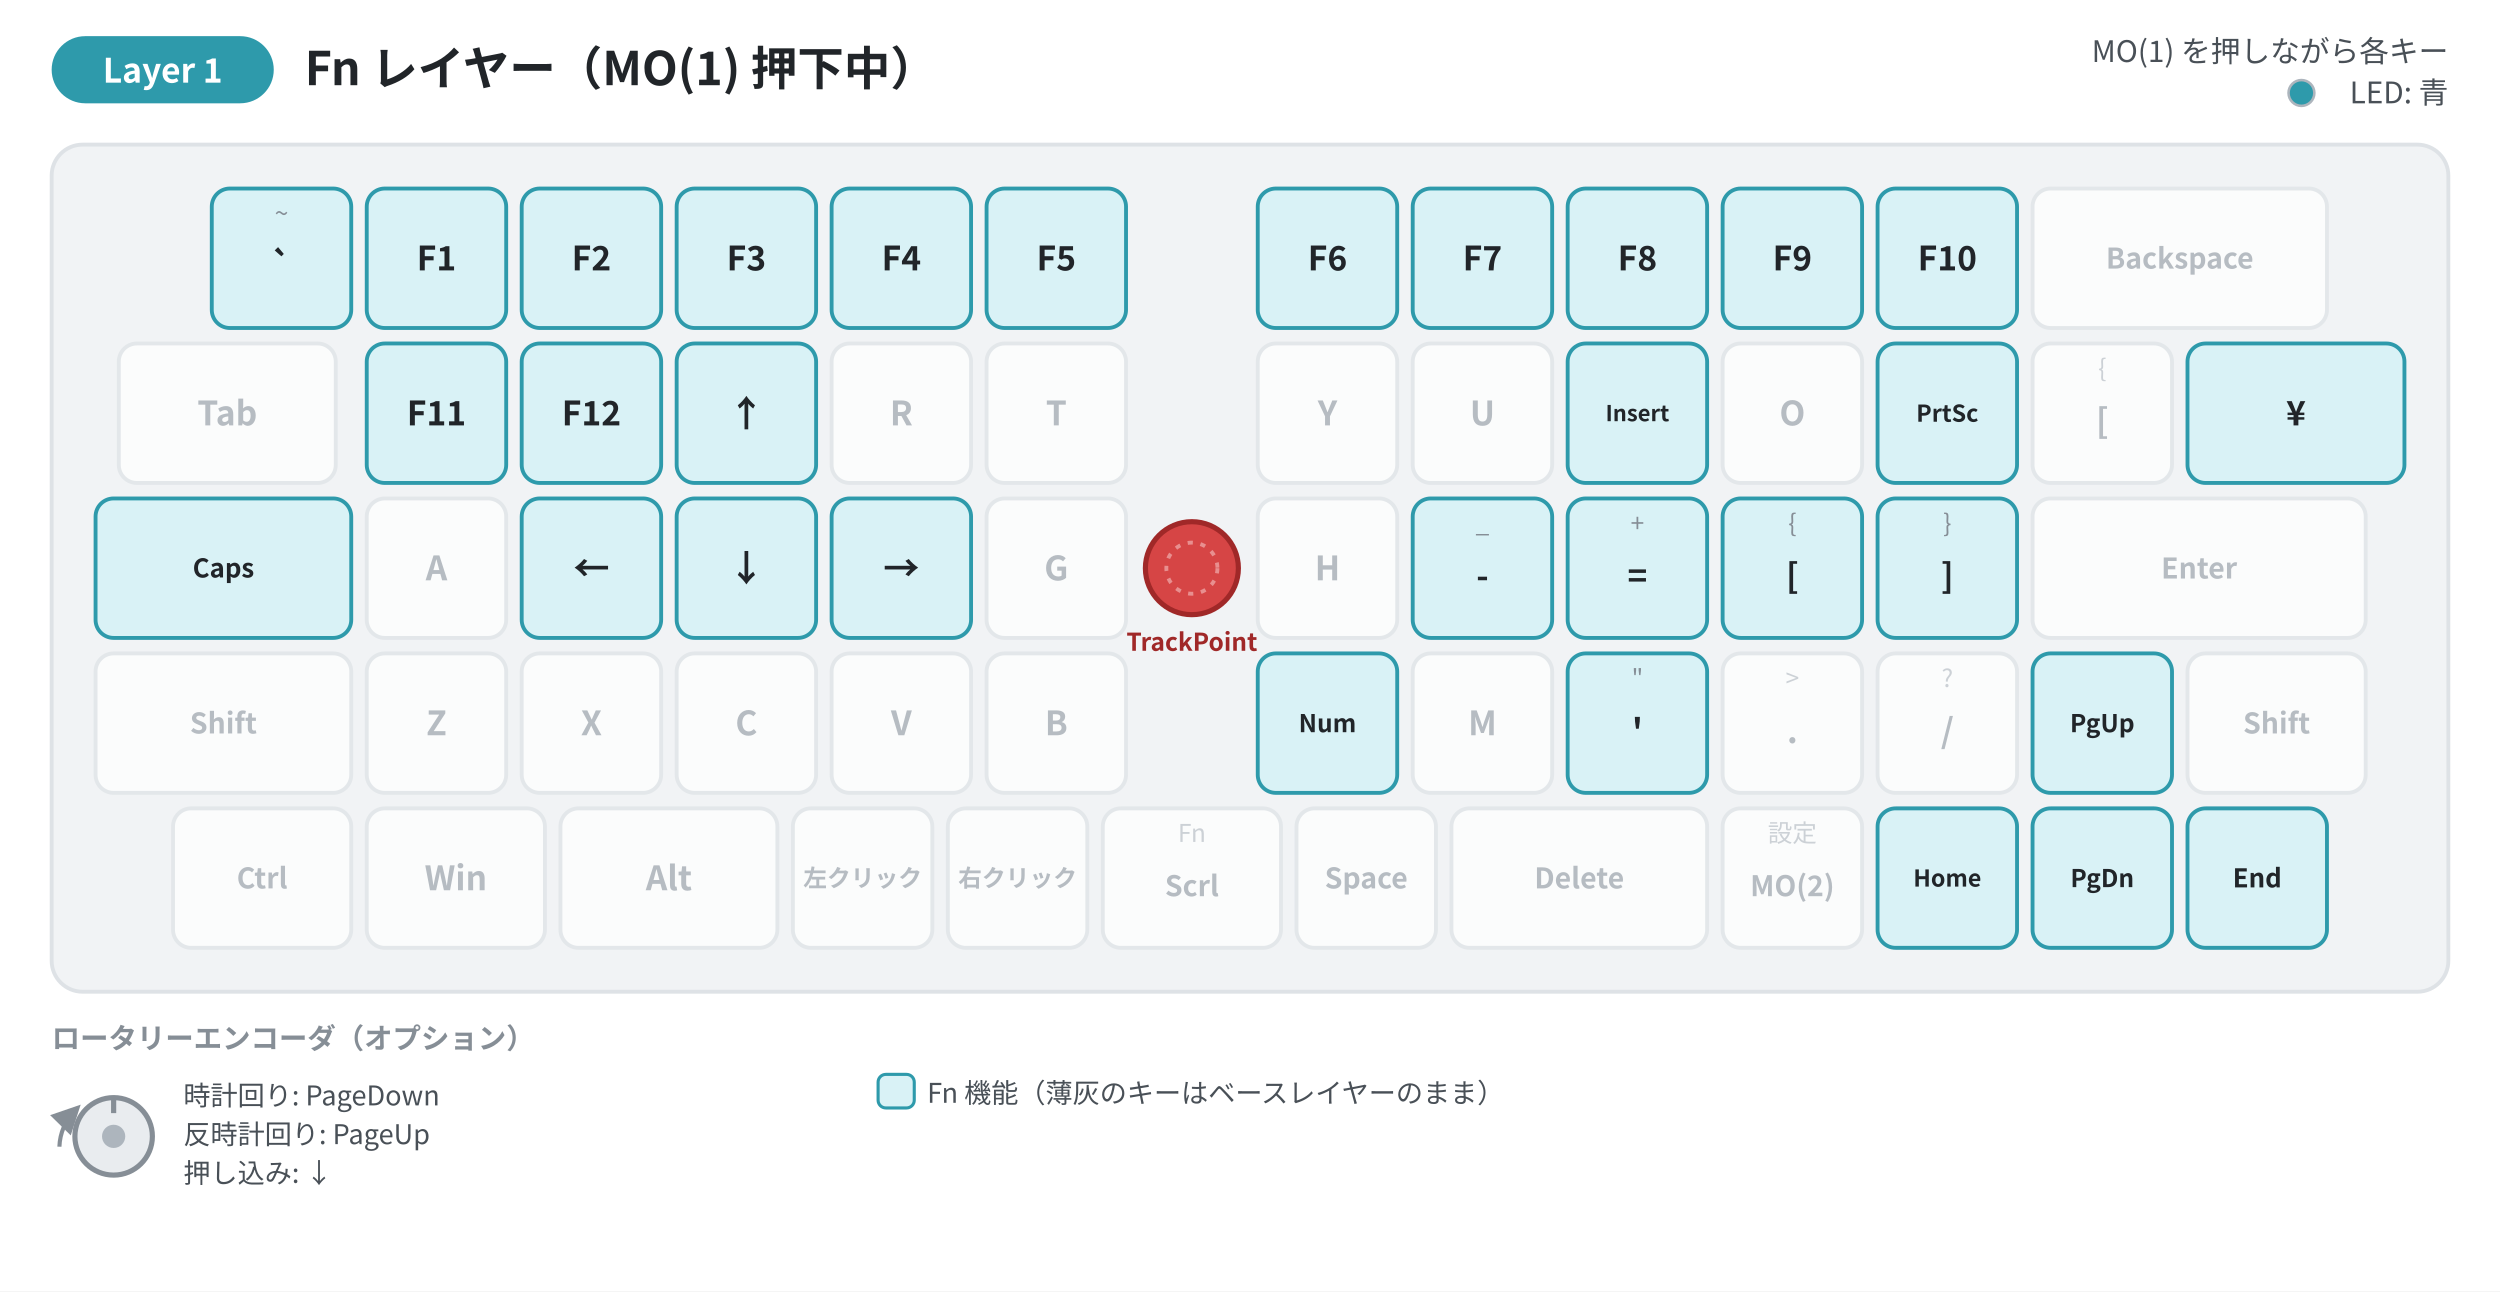
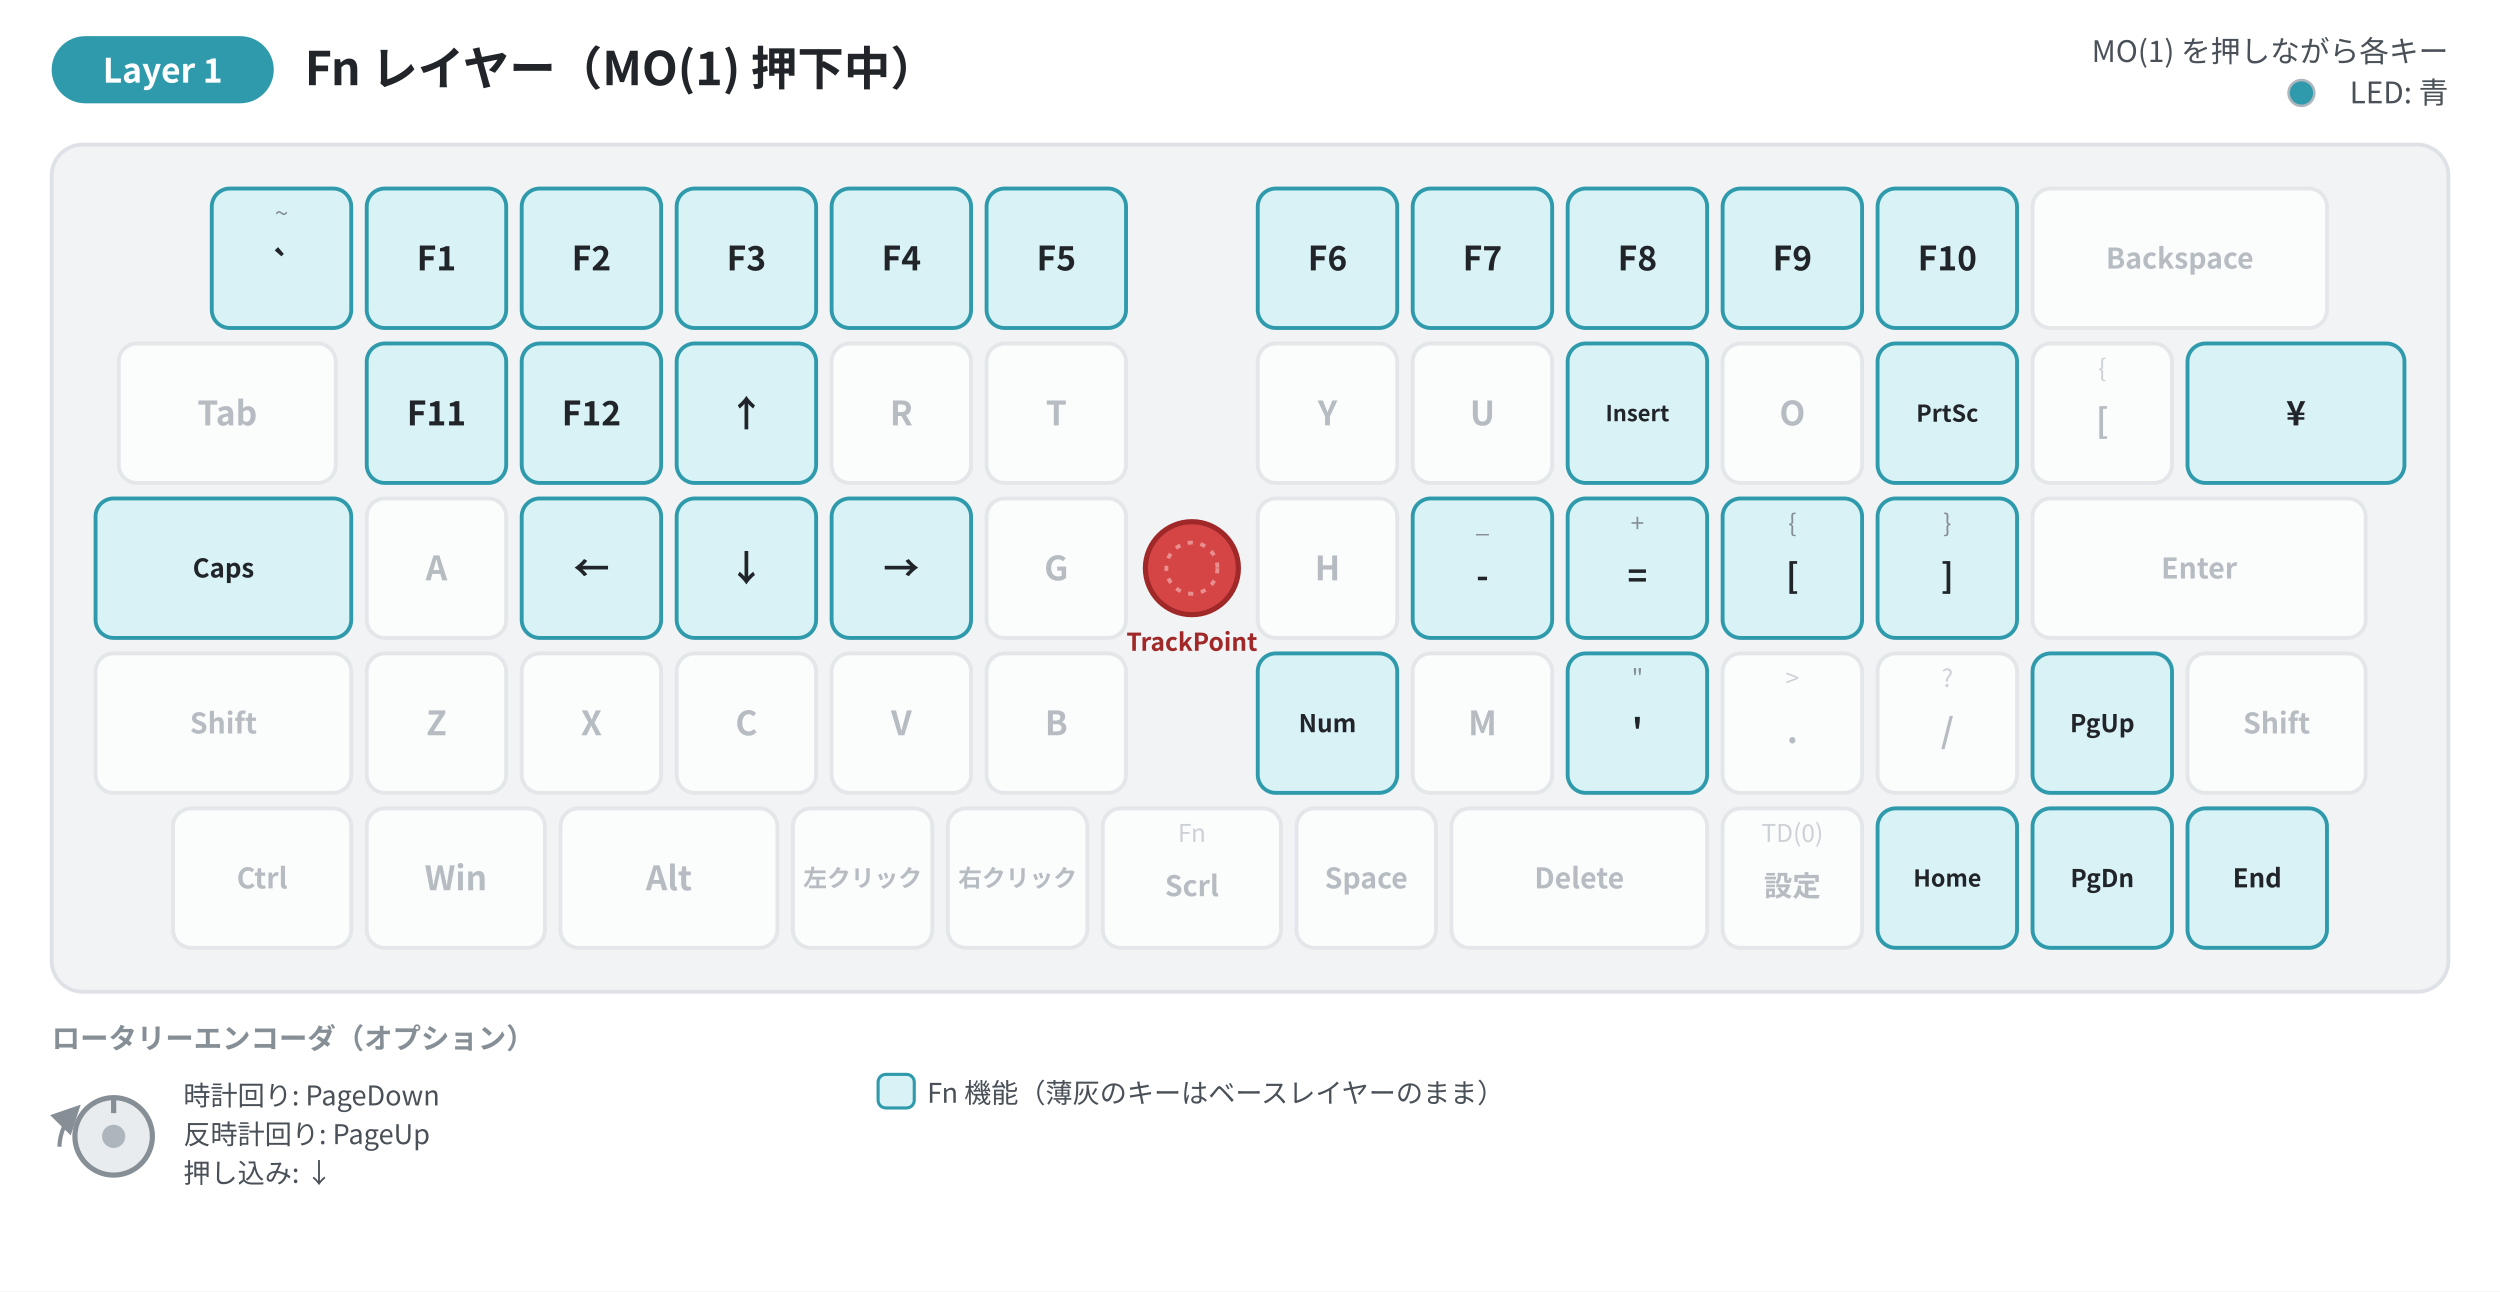
<svg xmlns="http://www.w3.org/2000/svg" width="968" height="500" viewBox="0 0 968 500" font-family="'Noto Sans CJK JP','Noto Sans JP','Hiragino Sans','Yu Gothic UI',sans-serif">
  <defs>
    <marker id="arr" markerWidth="7" markerHeight="7" refX="5" refY="3.5" orient="auto">
      <path d="M0,0 L7,3.5 L0,7 z" fill="#868e96" />
    </marker>
  </defs>
  <rect width="968" height="500" fill="#ffffff" />
  <rect x="20" y="14" width="86" height="26" rx="13" fill="#2e9aab" />
  <text x="63" y="32" font-size="13" fill="#ffffff" font-weight="700" text-anchor="middle">Layer 1</text>
  <text x="118" y="33" font-size="18" fill="#212529" font-weight="700">Fn レイヤー（MO(1) 押下中）</text>
  <text x="948" y="24" font-size="11.5" fill="#495057" text-anchor="end">MO(1) を押しながら各キー</text>
  <circle cx="891.12" cy="36" r="5" fill="#2e9aab" stroke="#adb5bd" />
  <text x="948" y="40" font-size="11.5" fill="#495057" text-anchor="end">LED: 青</text>
  <g transform="translate(34,70)">
    <rect x="-14" y="-14" width="928.0" height="328" rx="12" fill="#f1f3f5" stroke="#dee2e6" stroke-width="1.5" />
    <rect x="48.0" y="3.0" width="54.0" height="54.0" rx="7" fill="#d9f2f6" stroke="#2e9aab" stroke-width="1.5" />
    <text x="75.0" y="16.0" font-size="9.5" fill="#868e96" text-anchor="middle">~</text>
    <text x="75.0" y="37.7" font-size="13.0" fill="#212529" font-weight="600" text-anchor="middle">`</text>
    <rect x="108.0" y="3.0" width="54.0" height="54.0" rx="7" fill="#d9f2f6" stroke="#2e9aab" stroke-width="1.5" />
    <text x="135.0" y="34.7" font-size="13.0" fill="#212529" font-weight="600" text-anchor="middle">F1</text>
    <rect x="168.0" y="3.0" width="54.0" height="54.0" rx="7" fill="#d9f2f6" stroke="#2e9aab" stroke-width="1.5" />
    <text x="195.0" y="34.7" font-size="13.0" fill="#212529" font-weight="600" text-anchor="middle">F2</text>
    <rect x="228.0" y="3.0" width="54.0" height="54.0" rx="7" fill="#d9f2f6" stroke="#2e9aab" stroke-width="1.5" />
    <text x="255.0" y="34.7" font-size="13.0" fill="#212529" font-weight="600" text-anchor="middle">F3</text>
    <rect x="288.0" y="3.0" width="54.0" height="54.0" rx="7" fill="#d9f2f6" stroke="#2e9aab" stroke-width="1.5" />
    <text x="315.0" y="34.7" font-size="13.0" fill="#212529" font-weight="600" text-anchor="middle">F4</text>
    <rect x="348.0" y="3.0" width="54.0" height="54.0" rx="7" fill="#d9f2f6" stroke="#2e9aab" stroke-width="1.5" />
    <text x="375.0" y="34.7" font-size="13.0" fill="#212529" font-weight="600" text-anchor="middle">F5</text>
    <rect x="453.0" y="3.0" width="54.0" height="54.0" rx="7" fill="#d9f2f6" stroke="#2e9aab" stroke-width="1.5" />
    <text x="480.0" y="34.7" font-size="13.0" fill="#212529" font-weight="600" text-anchor="middle">F6</text>
    <rect x="513.0" y="3.0" width="54.0" height="54.0" rx="7" fill="#d9f2f6" stroke="#2e9aab" stroke-width="1.5" />
    <text x="540.0" y="34.7" font-size="13.0" fill="#212529" font-weight="600" text-anchor="middle">F7</text>
    <rect x="573.0" y="3.0" width="54.0" height="54.0" rx="7" fill="#d9f2f6" stroke="#2e9aab" stroke-width="1.5" />
    <text x="600.0" y="34.7" font-size="13.0" fill="#212529" font-weight="600" text-anchor="middle">F8</text>
    <rect x="633.0" y="3.0" width="54.0" height="54.0" rx="7" fill="#d9f2f6" stroke="#2e9aab" stroke-width="1.5" />
    <text x="660.0" y="34.7" font-size="13.0" fill="#212529" font-weight="600" text-anchor="middle">F9</text>
    <rect x="693.0" y="3.0" width="54.0" height="54.0" rx="7" fill="#d9f2f6" stroke="#2e9aab" stroke-width="1.5" />
    <text x="720.0" y="34.7" font-size="13.0" fill="#212529" font-weight="600" text-anchor="middle">F10</text>
    <rect x="753.0" y="3.0" width="114.0" height="54.0" rx="7" fill="#fbfcfc" stroke="#e3e7ea" stroke-width="1.5" />
    <text x="810.0" y="34.0" font-size="11.0" fill="#b6bcc2" font-weight="600" text-anchor="middle">Backspace</text>
    <rect x="12.0" y="63.0" width="84.0" height="54.0" rx="7" fill="#fbfcfc" stroke="#e3e7ea" stroke-width="1.5" />
    <text x="54.0" y="94.7" font-size="13.0" fill="#b6bcc2" font-weight="600" text-anchor="middle">Tab</text>
    <rect x="108.0" y="63.0" width="54.0" height="54.0" rx="7" fill="#d9f2f6" stroke="#2e9aab" stroke-width="1.5" />
    <text x="135.0" y="94.7" font-size="13.0" fill="#212529" font-weight="600" text-anchor="middle">F11</text>
    <rect x="168.0" y="63.0" width="54.0" height="54.0" rx="7" fill="#d9f2f6" stroke="#2e9aab" stroke-width="1.5" />
    <text x="195.0" y="94.7" font-size="13.0" fill="#212529" font-weight="600" text-anchor="middle">F12</text>
    <rect x="228.0" y="63.0" width="54.0" height="54.0" rx="7" fill="#d9f2f6" stroke="#2e9aab" stroke-width="1.5" />
    <text x="255.0" y="95.1" font-size="14.0" fill="#212529" font-weight="600" text-anchor="middle">↑</text>
    <rect x="288.0" y="63.0" width="54.0" height="54.0" rx="7" fill="#fbfcfc" stroke="#e3e7ea" stroke-width="1.5" />
    <text x="315.0" y="94.7" font-size="13.0" fill="#b6bcc2" font-weight="600" text-anchor="middle">R</text>
    <rect x="348.0" y="63.0" width="54.0" height="54.0" rx="7" fill="#fbfcfc" stroke="#e3e7ea" stroke-width="1.5" />
    <text x="375.0" y="94.7" font-size="13.0" fill="#b6bcc2" font-weight="600" text-anchor="middle">T</text>
    <rect x="453.0" y="63.0" width="54.0" height="54.0" rx="7" fill="#fbfcfc" stroke="#e3e7ea" stroke-width="1.5" />
    <text x="480.0" y="94.7" font-size="13.0" fill="#b6bcc2" font-weight="600" text-anchor="middle">Y</text>
    <rect x="513.0" y="63.0" width="54.0" height="54.0" rx="7" fill="#fbfcfc" stroke="#e3e7ea" stroke-width="1.5" />
    <text x="540.0" y="94.7" font-size="13.0" fill="#b6bcc2" font-weight="600" text-anchor="middle">U</text>
    <rect x="573.0" y="63.0" width="54.0" height="54.0" rx="7" fill="#d9f2f6" stroke="#2e9aab" stroke-width="1.5" />
    <text x="600.0" y="93.1" font-size="8.5" fill="#212529" font-weight="600" text-anchor="middle">Insert</text>
    <rect x="633.0" y="63.0" width="54.0" height="54.0" rx="7" fill="#fbfcfc" stroke="#e3e7ea" stroke-width="1.5" />
    <text x="660.0" y="94.7" font-size="13.0" fill="#b6bcc2" font-weight="600" text-anchor="middle">O</text>
    <rect x="693.0" y="63.0" width="54.0" height="54.0" rx="7" fill="#d9f2f6" stroke="#2e9aab" stroke-width="1.5" />
    <text x="720.0" y="93.3" font-size="9.0" fill="#212529" font-weight="600" text-anchor="middle">PrtSc</text>
    <rect x="753.0" y="63.0" width="54.0" height="54.0" rx="7" fill="#fbfcfc" stroke="#e3e7ea" stroke-width="1.5" />
    <text x="780.0" y="76.0" font-size="9.5" fill="#ccd1d6" text-anchor="middle">{</text>
    <text x="780.0" y="97.7" font-size="13.0" fill="#b6bcc2" font-weight="600" text-anchor="middle">[</text>
    <rect x="813.0" y="63.0" width="84.0" height="54.0" rx="7" fill="#d9f2f6" stroke="#2e9aab" stroke-width="1.5" />
    <text x="855.0" y="94.7" font-size="13.0" fill="#212529" font-weight="600" text-anchor="middle">¥</text>
    <rect x="3.0" y="123.0" width="99.0" height="54.0" rx="7" fill="#d9f2f6" stroke="#2e9aab" stroke-width="1.5" />
    <text x="52.5" y="153.6" font-size="10.0" fill="#212529" font-weight="600" text-anchor="middle">Caps</text>
    <rect x="108.0" y="123.0" width="54.0" height="54.0" rx="7" fill="#fbfcfc" stroke="#e3e7ea" stroke-width="1.5" />
    <text x="135.0" y="154.7" font-size="13.0" fill="#b6bcc2" font-weight="600" text-anchor="middle">A</text>
    <rect x="168.0" y="123.0" width="54.0" height="54.0" rx="7" fill="#d9f2f6" stroke="#2e9aab" stroke-width="1.5" />
    <text x="195.0" y="155.1" font-size="14.0" fill="#212529" font-weight="600" text-anchor="middle">←</text>
    <rect x="228.0" y="123.0" width="54.0" height="54.0" rx="7" fill="#d9f2f6" stroke="#2e9aab" stroke-width="1.5" />
    <text x="255.0" y="155.1" font-size="14.0" fill="#212529" font-weight="600" text-anchor="middle">↓</text>
    <rect x="288.0" y="123.0" width="54.0" height="54.0" rx="7" fill="#d9f2f6" stroke="#2e9aab" stroke-width="1.5" />
    <text x="315.0" y="155.1" font-size="14.0" fill="#212529" font-weight="600" text-anchor="middle">→</text>
    <rect x="348.0" y="123.0" width="54.0" height="54.0" rx="7" fill="#fbfcfc" stroke="#e3e7ea" stroke-width="1.5" />
    <text x="375.0" y="154.7" font-size="13.0" fill="#b6bcc2" font-weight="600" text-anchor="middle">G</text>
    <rect x="453.0" y="123.0" width="54.0" height="54.0" rx="7" fill="#fbfcfc" stroke="#e3e7ea" stroke-width="1.5" />
    <text x="480.0" y="154.7" font-size="13.0" fill="#b6bcc2" font-weight="600" text-anchor="middle">H</text>
    <rect x="513.0" y="123.0" width="54.0" height="54.0" rx="7" fill="#d9f2f6" stroke="#2e9aab" stroke-width="1.5" />
    <text x="540.0" y="136.0" font-size="9.5" fill="#868e96" text-anchor="middle">_</text>
    <text x="540.0" y="157.7" font-size="13.0" fill="#212529" font-weight="600" text-anchor="middle">-</text>
    <rect x="573.0" y="123.0" width="54.0" height="54.0" rx="7" fill="#d9f2f6" stroke="#2e9aab" stroke-width="1.5" />
    <text x="600.0" y="136.0" font-size="9.5" fill="#868e96" text-anchor="middle">+</text>
    <text x="600.0" y="157.7" font-size="13.0" fill="#212529" font-weight="600" text-anchor="middle">=</text>
    <rect x="633.0" y="123.0" width="54.0" height="54.0" rx="7" fill="#d9f2f6" stroke="#2e9aab" stroke-width="1.5" />
    <text x="660.0" y="136.0" font-size="9.5" fill="#868e96" text-anchor="middle">{</text>
    <text x="660.0" y="157.7" font-size="13.0" fill="#212529" font-weight="600" text-anchor="middle">[</text>
    <rect x="693.0" y="123.0" width="54.0" height="54.0" rx="7" fill="#d9f2f6" stroke="#2e9aab" stroke-width="1.5" />
    <text x="720.0" y="136.0" font-size="9.5" fill="#868e96" text-anchor="middle">}</text>
    <text x="720.0" y="157.7" font-size="13.0" fill="#212529" font-weight="600" text-anchor="middle">]</text>
    <rect x="753.0" y="123.0" width="129.0" height="54.0" rx="7" fill="#fbfcfc" stroke="#e3e7ea" stroke-width="1.5" />
    <text x="817.5" y="154.0" font-size="11.0" fill="#b6bcc2" font-weight="600" text-anchor="middle">Enter</text>
    <rect x="3.0" y="183.0" width="99.0" height="54.0" rx="7" fill="#fbfcfc" stroke="#e3e7ea" stroke-width="1.5" />
    <text x="52.5" y="214.0" font-size="11.0" fill="#b6bcc2" font-weight="600" text-anchor="middle">Shift</text>
    <rect x="108.0" y="183.0" width="54.0" height="54.0" rx="7" fill="#fbfcfc" stroke="#e3e7ea" stroke-width="1.5" />
    <text x="135.0" y="214.7" font-size="13.0" fill="#b6bcc2" font-weight="600" text-anchor="middle">Z</text>
    <rect x="168.0" y="183.0" width="54.0" height="54.0" rx="7" fill="#fbfcfc" stroke="#e3e7ea" stroke-width="1.5" />
    <text x="195.0" y="214.7" font-size="13.0" fill="#b6bcc2" font-weight="600" text-anchor="middle">X</text>
    <rect x="228.0" y="183.0" width="54.0" height="54.0" rx="7" fill="#fbfcfc" stroke="#e3e7ea" stroke-width="1.5" />
    <text x="255.0" y="214.7" font-size="13.0" fill="#b6bcc2" font-weight="600" text-anchor="middle">C</text>
    <rect x="288.0" y="183.0" width="54.0" height="54.0" rx="7" fill="#fbfcfc" stroke="#e3e7ea" stroke-width="1.5" />
    <text x="315.0" y="214.7" font-size="13.0" fill="#b6bcc2" font-weight="600" text-anchor="middle">V</text>
    <rect x="348.0" y="183.0" width="54.0" height="54.0" rx="7" fill="#fbfcfc" stroke="#e3e7ea" stroke-width="1.5" />
    <text x="375.0" y="214.7" font-size="13.0" fill="#b6bcc2" font-weight="600" text-anchor="middle">B</text>
    <rect x="453.0" y="183.0" width="54.0" height="54.0" rx="7" fill="#d9f2f6" stroke="#2e9aab" stroke-width="1.5" />
    <text x="480.0" y="213.5" font-size="9.5" fill="#212529" font-weight="600" text-anchor="middle">Num</text>
    <rect x="513.0" y="183.0" width="54.0" height="54.0" rx="7" fill="#fbfcfc" stroke="#e3e7ea" stroke-width="1.5" />
    <text x="540.0" y="214.7" font-size="13.0" fill="#b6bcc2" font-weight="600" text-anchor="middle">M</text>
    <rect x="573.0" y="183.0" width="54.0" height="54.0" rx="7" fill="#d9f2f6" stroke="#2e9aab" stroke-width="1.5" />
    <text x="600.0" y="196.0" font-size="9.5" fill="#868e96" text-anchor="middle">"</text>
    <text x="600.0" y="217.7" font-size="13.0" fill="#212529" font-weight="600" text-anchor="middle">'</text>
    <rect x="633.0" y="183.0" width="54.0" height="54.0" rx="7" fill="#fbfcfc" stroke="#e3e7ea" stroke-width="1.5" />
    <text x="660.0" y="196.0" font-size="9.5" fill="#ccd1d6" text-anchor="middle">&gt;</text>
    <text x="660.0" y="217.7" font-size="13.0" fill="#b6bcc2" font-weight="600" text-anchor="middle">.</text>
    <rect x="693.0" y="183.0" width="54.0" height="54.0" rx="7" fill="#fbfcfc" stroke="#e3e7ea" stroke-width="1.5" />
    <text x="720.0" y="196.0" font-size="9.5" fill="#ccd1d6" text-anchor="middle">?</text>
    <text x="720.0" y="217.7" font-size="13.0" fill="#b6bcc2" font-weight="600" text-anchor="middle">/</text>
    <rect x="753.0" y="183.0" width="54.0" height="54.0" rx="7" fill="#d9f2f6" stroke="#2e9aab" stroke-width="1.5" />
    <text x="780.0" y="213.5" font-size="9.5" fill="#212529" font-weight="600" text-anchor="middle">PgUp</text>
    <rect x="813.0" y="183.0" width="69.0" height="54.0" rx="7" fill="#fbfcfc" stroke="#e3e7ea" stroke-width="1.5" />
    <text x="847.5" y="214.0" font-size="11.0" fill="#b6bcc2" font-weight="600" text-anchor="middle">Shift</text>
    <rect x="33.0" y="243.0" width="69.0" height="54.0" rx="7" fill="#fbfcfc" stroke="#e3e7ea" stroke-width="1.5" />
    <text x="67.5" y="274.0" font-size="11.0" fill="#b6bcc2" font-weight="600" text-anchor="middle">Ctrl</text>
    <rect x="108.0" y="243.0" width="69.0" height="54.0" rx="7" fill="#fbfcfc" stroke="#e3e7ea" stroke-width="1.5" />
    <text x="142.5" y="274.7" font-size="13.0" fill="#b6bcc2" font-weight="600" text-anchor="middle">Win</text>
    <rect x="183.0" y="243.0" width="84.0" height="54.0" rx="7" fill="#fbfcfc" stroke="#e3e7ea" stroke-width="1.5" />
    <text x="225.0" y="274.7" font-size="13.0" fill="#b6bcc2" font-weight="600" text-anchor="middle">Alt</text>
    <rect x="273.0" y="243.0" width="54.0" height="54.0" rx="7" fill="#fbfcfc" stroke="#e3e7ea" stroke-width="1.5" />
    <text x="300.0" y="273.3" font-size="9.2" fill="#b6bcc2" font-weight="600" text-anchor="middle">左クリック</text>
    <rect x="333.0" y="243.0" width="54.0" height="54.0" rx="7" fill="#fbfcfc" stroke="#e3e7ea" stroke-width="1.5" />
    <text x="360.0" y="273.3" font-size="9.2" fill="#b6bcc2" font-weight="600" text-anchor="middle">右クリック</text>
    <rect x="393.0" y="243.0" width="69.0" height="54.0" rx="7" fill="#fbfcfc" stroke="#e3e7ea" stroke-width="1.5" />
    <text x="427.5" y="256.0" font-size="9.5" fill="#ccd1d6" text-anchor="middle">Fn</text>
    <text x="427.5" y="277.0" font-size="11.0" fill="#b6bcc2" font-weight="600" text-anchor="middle">Scrl</text>
    <rect x="468.0" y="243.0" width="54.0" height="54.0" rx="7" fill="#fbfcfc" stroke="#e3e7ea" stroke-width="1.5" />
    <text x="495.0" y="274.0" font-size="11.0" fill="#b6bcc2" font-weight="600" text-anchor="middle">Space</text>
    <rect x="528.0" y="243.0" width="99.0" height="54.0" rx="7" fill="#fbfcfc" stroke="#e3e7ea" stroke-width="1.5" />
    <text x="577.5" y="274.0" font-size="11.0" fill="#b6bcc2" font-weight="600" text-anchor="middle">Delete</text>
    <rect x="633.0" y="243.0" width="54.0" height="54.0" rx="7" fill="#fbfcfc" stroke="#e3e7ea" stroke-width="1.5" />
-     <text x="660.0" y="256.0" font-size="9.5" fill="#ccd1d6" text-anchor="middle">設定</text>
-     <text x="660.0" y="277.0" font-size="11.0" fill="#b6bcc2" font-weight="600" text-anchor="middle">MO(2)</text>
+     <text x="660.0" y="256.0" font-size="9.5" fill="#ccd1d6" text-anchor="middle">TD(0)</text>
+     <text x="660.0" y="277.0" font-size="11.0" fill="#b6bcc2" font-weight="600" text-anchor="middle">設定</text>
    <rect x="693.0" y="243.0" width="54.0" height="54.0" rx="7" fill="#d9f2f6" stroke="#2e9aab" stroke-width="1.5" />
    <text x="720.0" y="273.3" font-size="9.0" fill="#212529" font-weight="600" text-anchor="middle">Home</text>
    <rect x="753.0" y="243.0" width="54.0" height="54.0" rx="7" fill="#d9f2f6" stroke="#2e9aab" stroke-width="1.5" />
    <text x="780.0" y="273.5" font-size="9.5" fill="#212529" font-weight="600" text-anchor="middle">PgDn</text>
    <rect x="813.0" y="243.0" width="54.0" height="54.0" rx="7" fill="#d9f2f6" stroke="#2e9aab" stroke-width="1.5" />
    <text x="840.0" y="273.6" font-size="10.0" fill="#212529" font-weight="600" text-anchor="middle">End</text>
    <circle cx="427.5" cy="150.0" r="18.0" fill="#d64545" stroke="#a02828" stroke-width="2" />
    <circle cx="427.5" cy="150.0" r="9.9" fill="none" stroke="#e88f8f" stroke-width="1.5" stroke-dasharray="2,3" />
    <text x="427.5" y="182.0" font-size="9.5" fill="#a02828" text-anchor="middle" font-weight="600">TrackPoint</text>
  </g>
  <text x="20" y="406" font-size="11" fill="#868e96" font-weight="700">ロータリーエンコーダ（オプション）</text>
  <circle cx="44" cy="440" r="15" fill="#e9ecef" stroke="#868e96" stroke-width="2" />
  <circle cx="44" cy="440" r="4.5" fill="#adb5bd" />
  <line x1="44" y1="425" x2="44" y2="431" stroke="#868e96" stroke-width="2" />
  <path d="M 23 444 a 21 21 0 0 1 6 -14" fill="none" stroke="#868e96" stroke-width="1.6" marker-end="url(#arr)" />
  <text x="71" y="428" font-size="10.5" fill="#495057">時計回り: PageDown</text>
  <text x="71" y="443" font-size="10.5" fill="#495057">反時計回り: PageUp</text>
  <text x="71" y="458" font-size="10.5" fill="#495057">押し込み: ↓</text>
  <rect x="340" y="416" width="14" height="13" rx="3" fill="#d9f2f6" stroke="#2e9aab" stroke-width="1.2" />
  <text x="359" y="427" font-size="10.5" fill="#495057">Fn 機能（薄灰のキーはベースレイヤーのまま）</text>
</svg>
